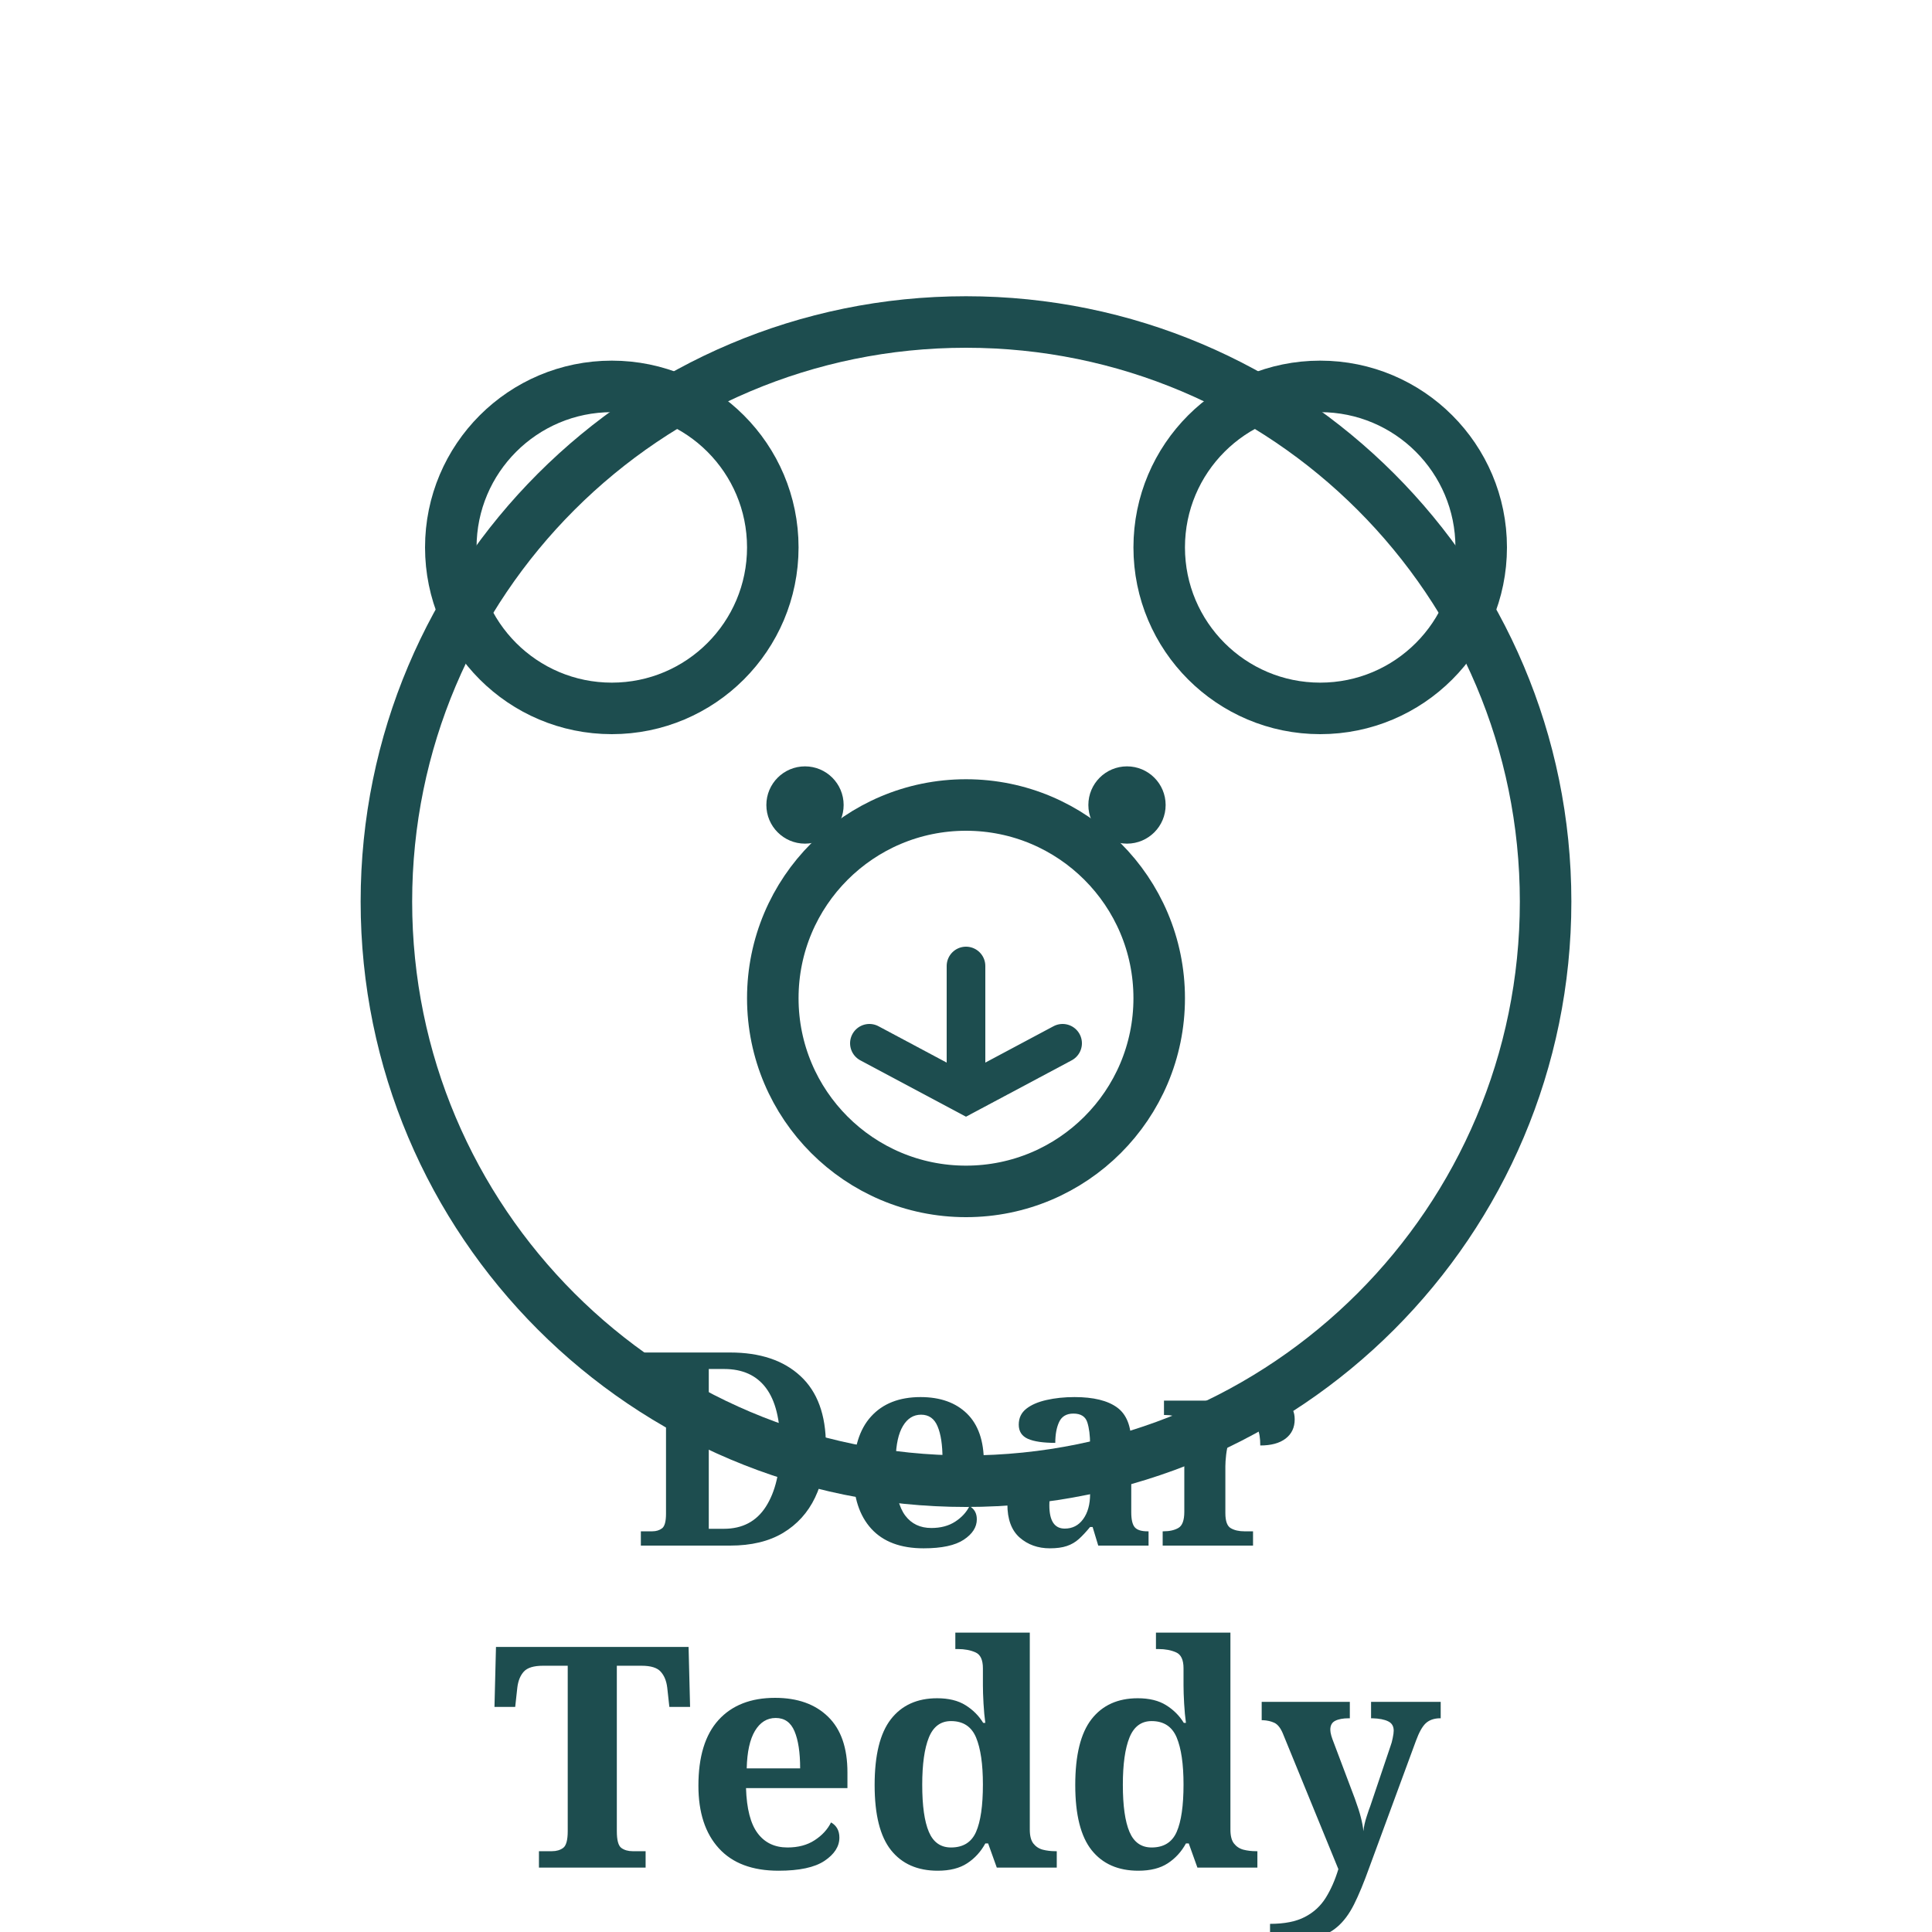
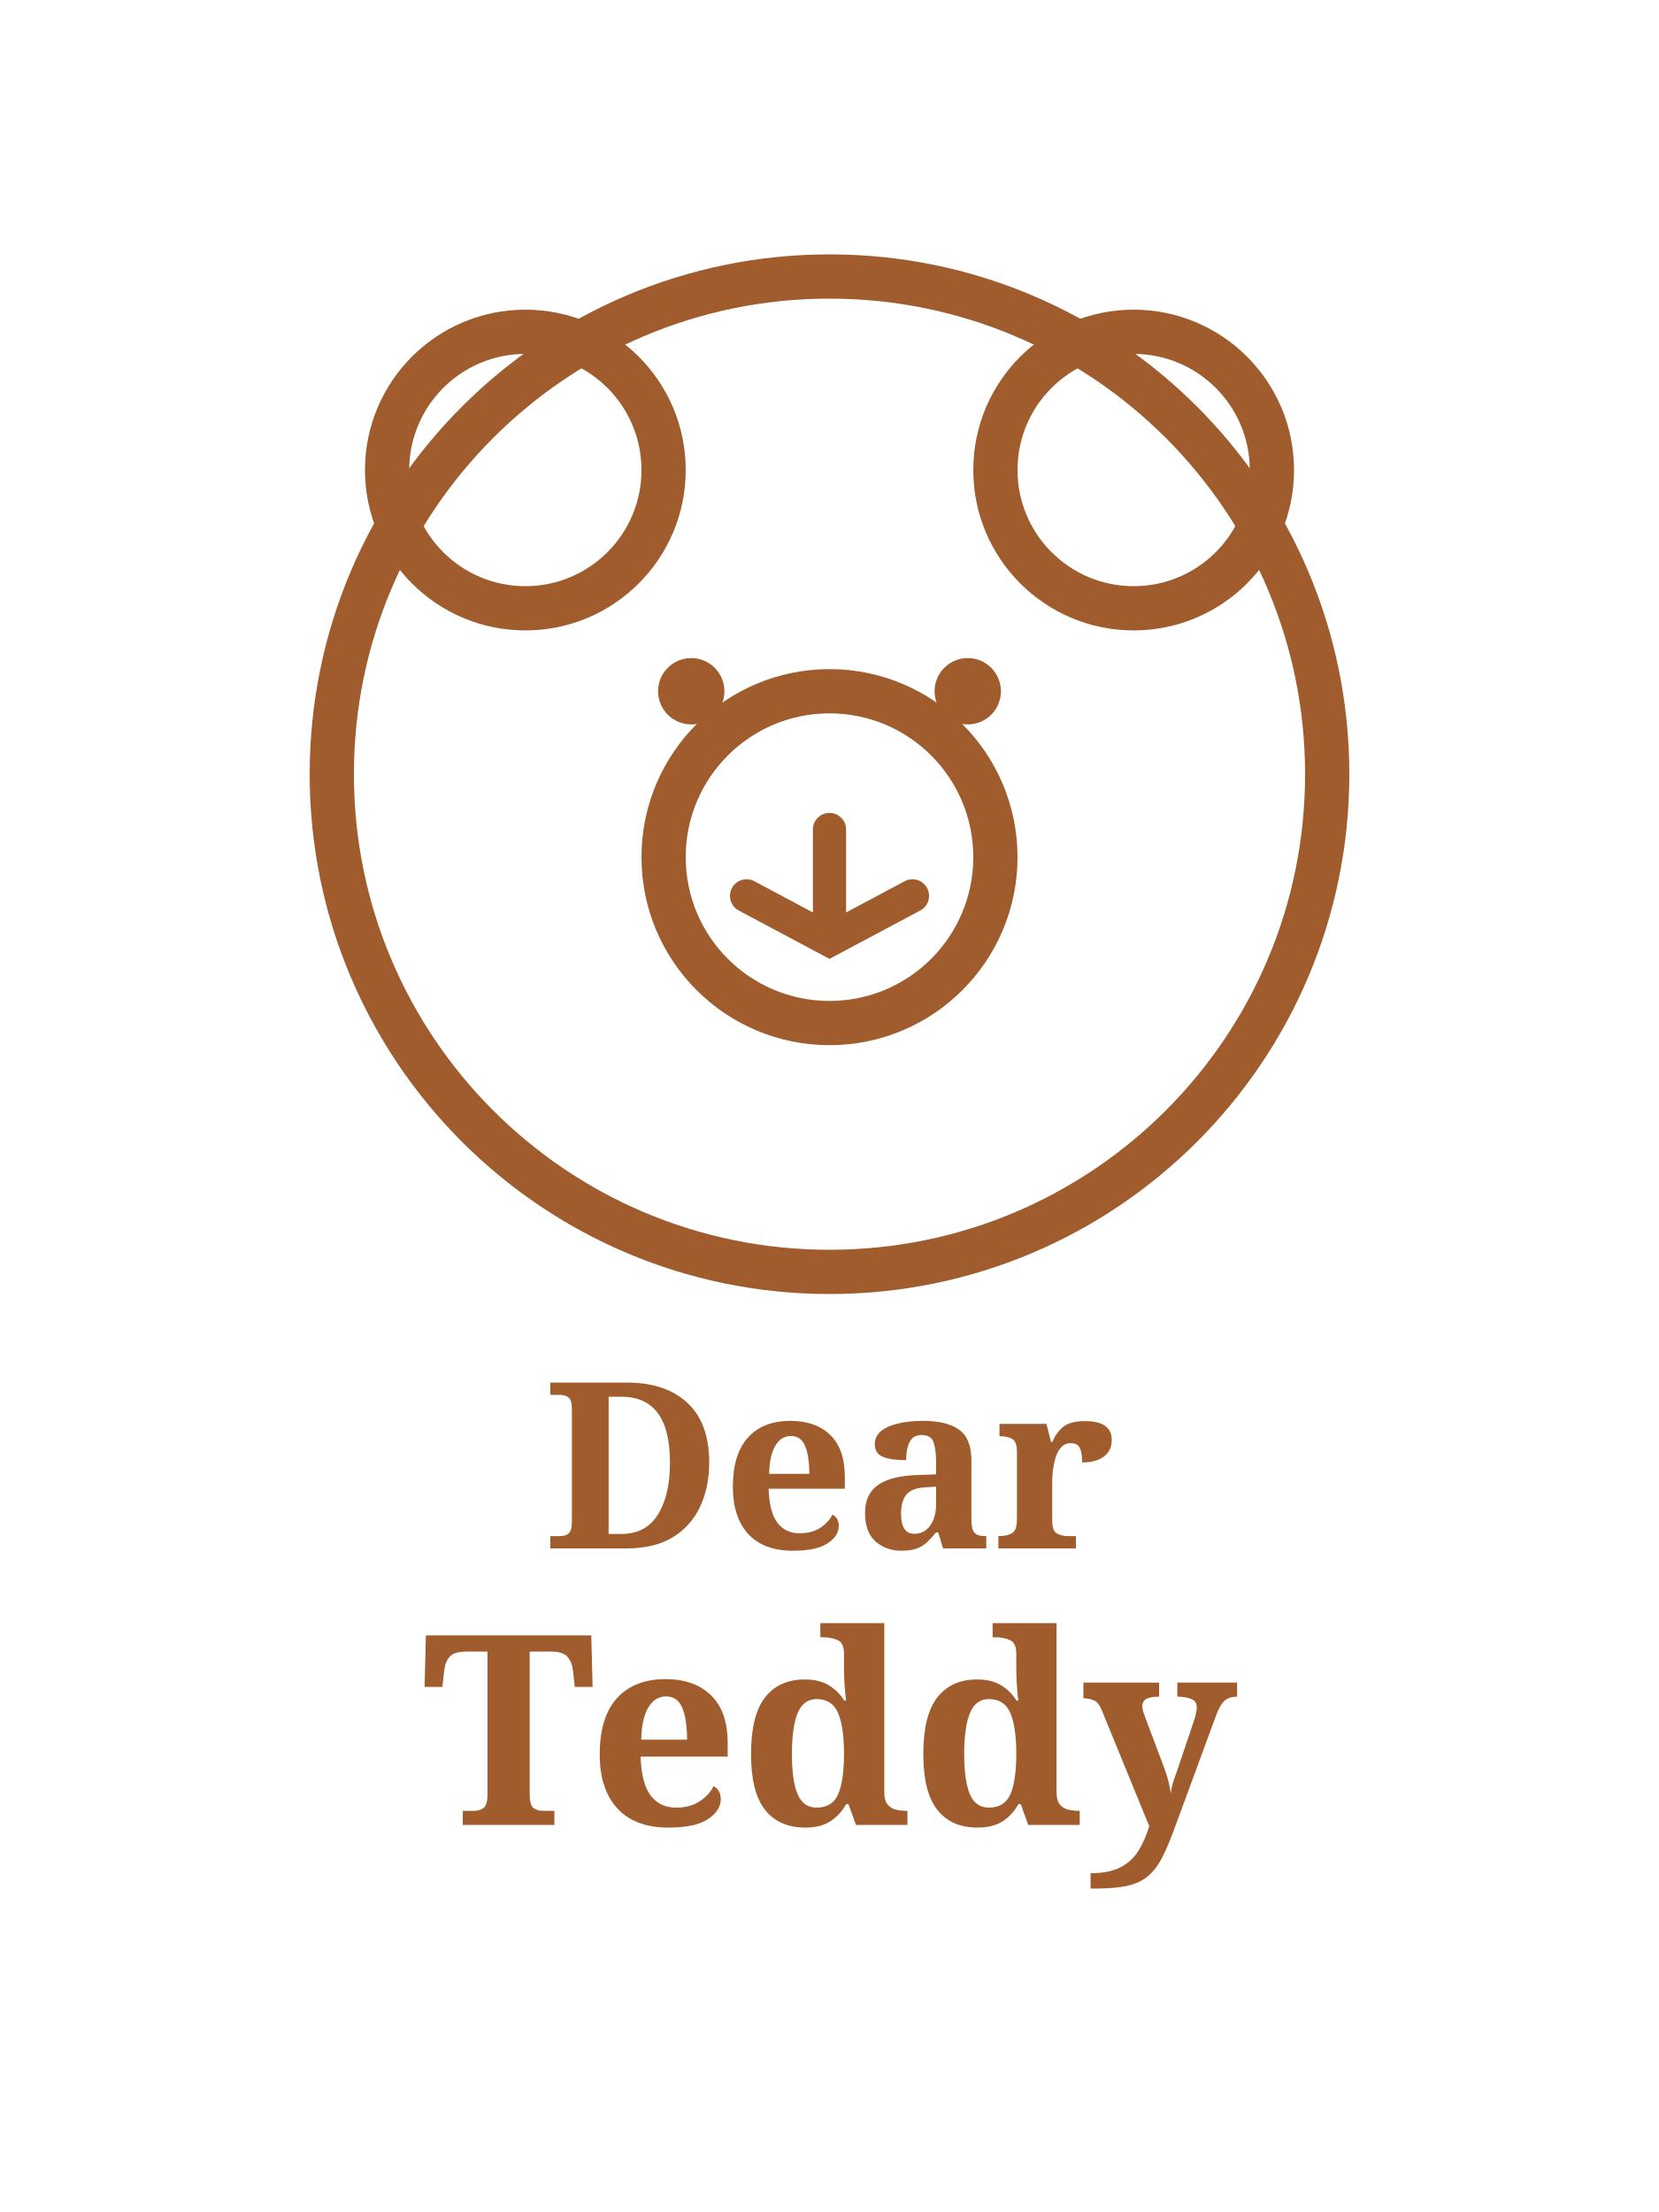
- <svg xmlns="http://www.w3.org/2000/svg" width="300" height="300" viewBox="0 0 300 300">
-   <g fill="#1D4D4F" stroke="#1D4D4F" stroke-width="8">
+ <svg xmlns="http://www.w3.org/2000/svg" width="300" height="400" viewBox="0 0 300 400">
+   <g fill="#A05C2C" stroke="#A05C2C" stroke-width="8">
    <circle cx="150" cy="140" r="90" fill="none" />
    <circle cx="95" cy="85" r="25" fill="none" />
    <circle cx="205" cy="85" r="25" fill="none" />
-     <circle cx="125" cy="125" r="6" fill="#1D4D4F" stroke="none" />
-     <circle cx="175" cy="125" r="6" fill="#1D4D4F" stroke="none" />
+     <circle cx="125" cy="125" r="6" fill="#A05C2C" stroke="none" />
+     <circle cx="175" cy="125" r="6" fill="#A05C2C" stroke="none" />
    <circle cx="150" cy="155" r="30" fill="none" />
-     <path d="M150,170 L150,150 M135,162 L150,170 L165,162" stroke="#1D4D4F" stroke-width="6" fill="none" stroke-linecap="round" />
+     <path d="M150,170 L150,150 M135,162 L150,170 L165,162" stroke="#A05C2C" stroke-width="6" fill="none" stroke-linecap="round" />
  </g>
-   <g transform="translate(0,240)">
-     <text x="150" y="0" font-family="serif" font-size="42" font-weight="bold" text-anchor="middle" fill="#1D4D4F">Dear</text>
-     <text x="150" y="50" font-family="serif" font-size="48" font-weight="bold" text-anchor="middle" fill="#1D4D4F">Teddy</text>
+   <g transform="translate(0,280)">
+     <text x="150" y="0" font-family="serif" font-size="42" font-weight="bold" text-anchor="middle" fill="#A05C2C">Dear</text>
+     <text x="150" y="50" font-family="serif" font-size="48" font-weight="bold" text-anchor="middle" fill="#A05C2C">Teddy</text>
  </g>
</svg>
